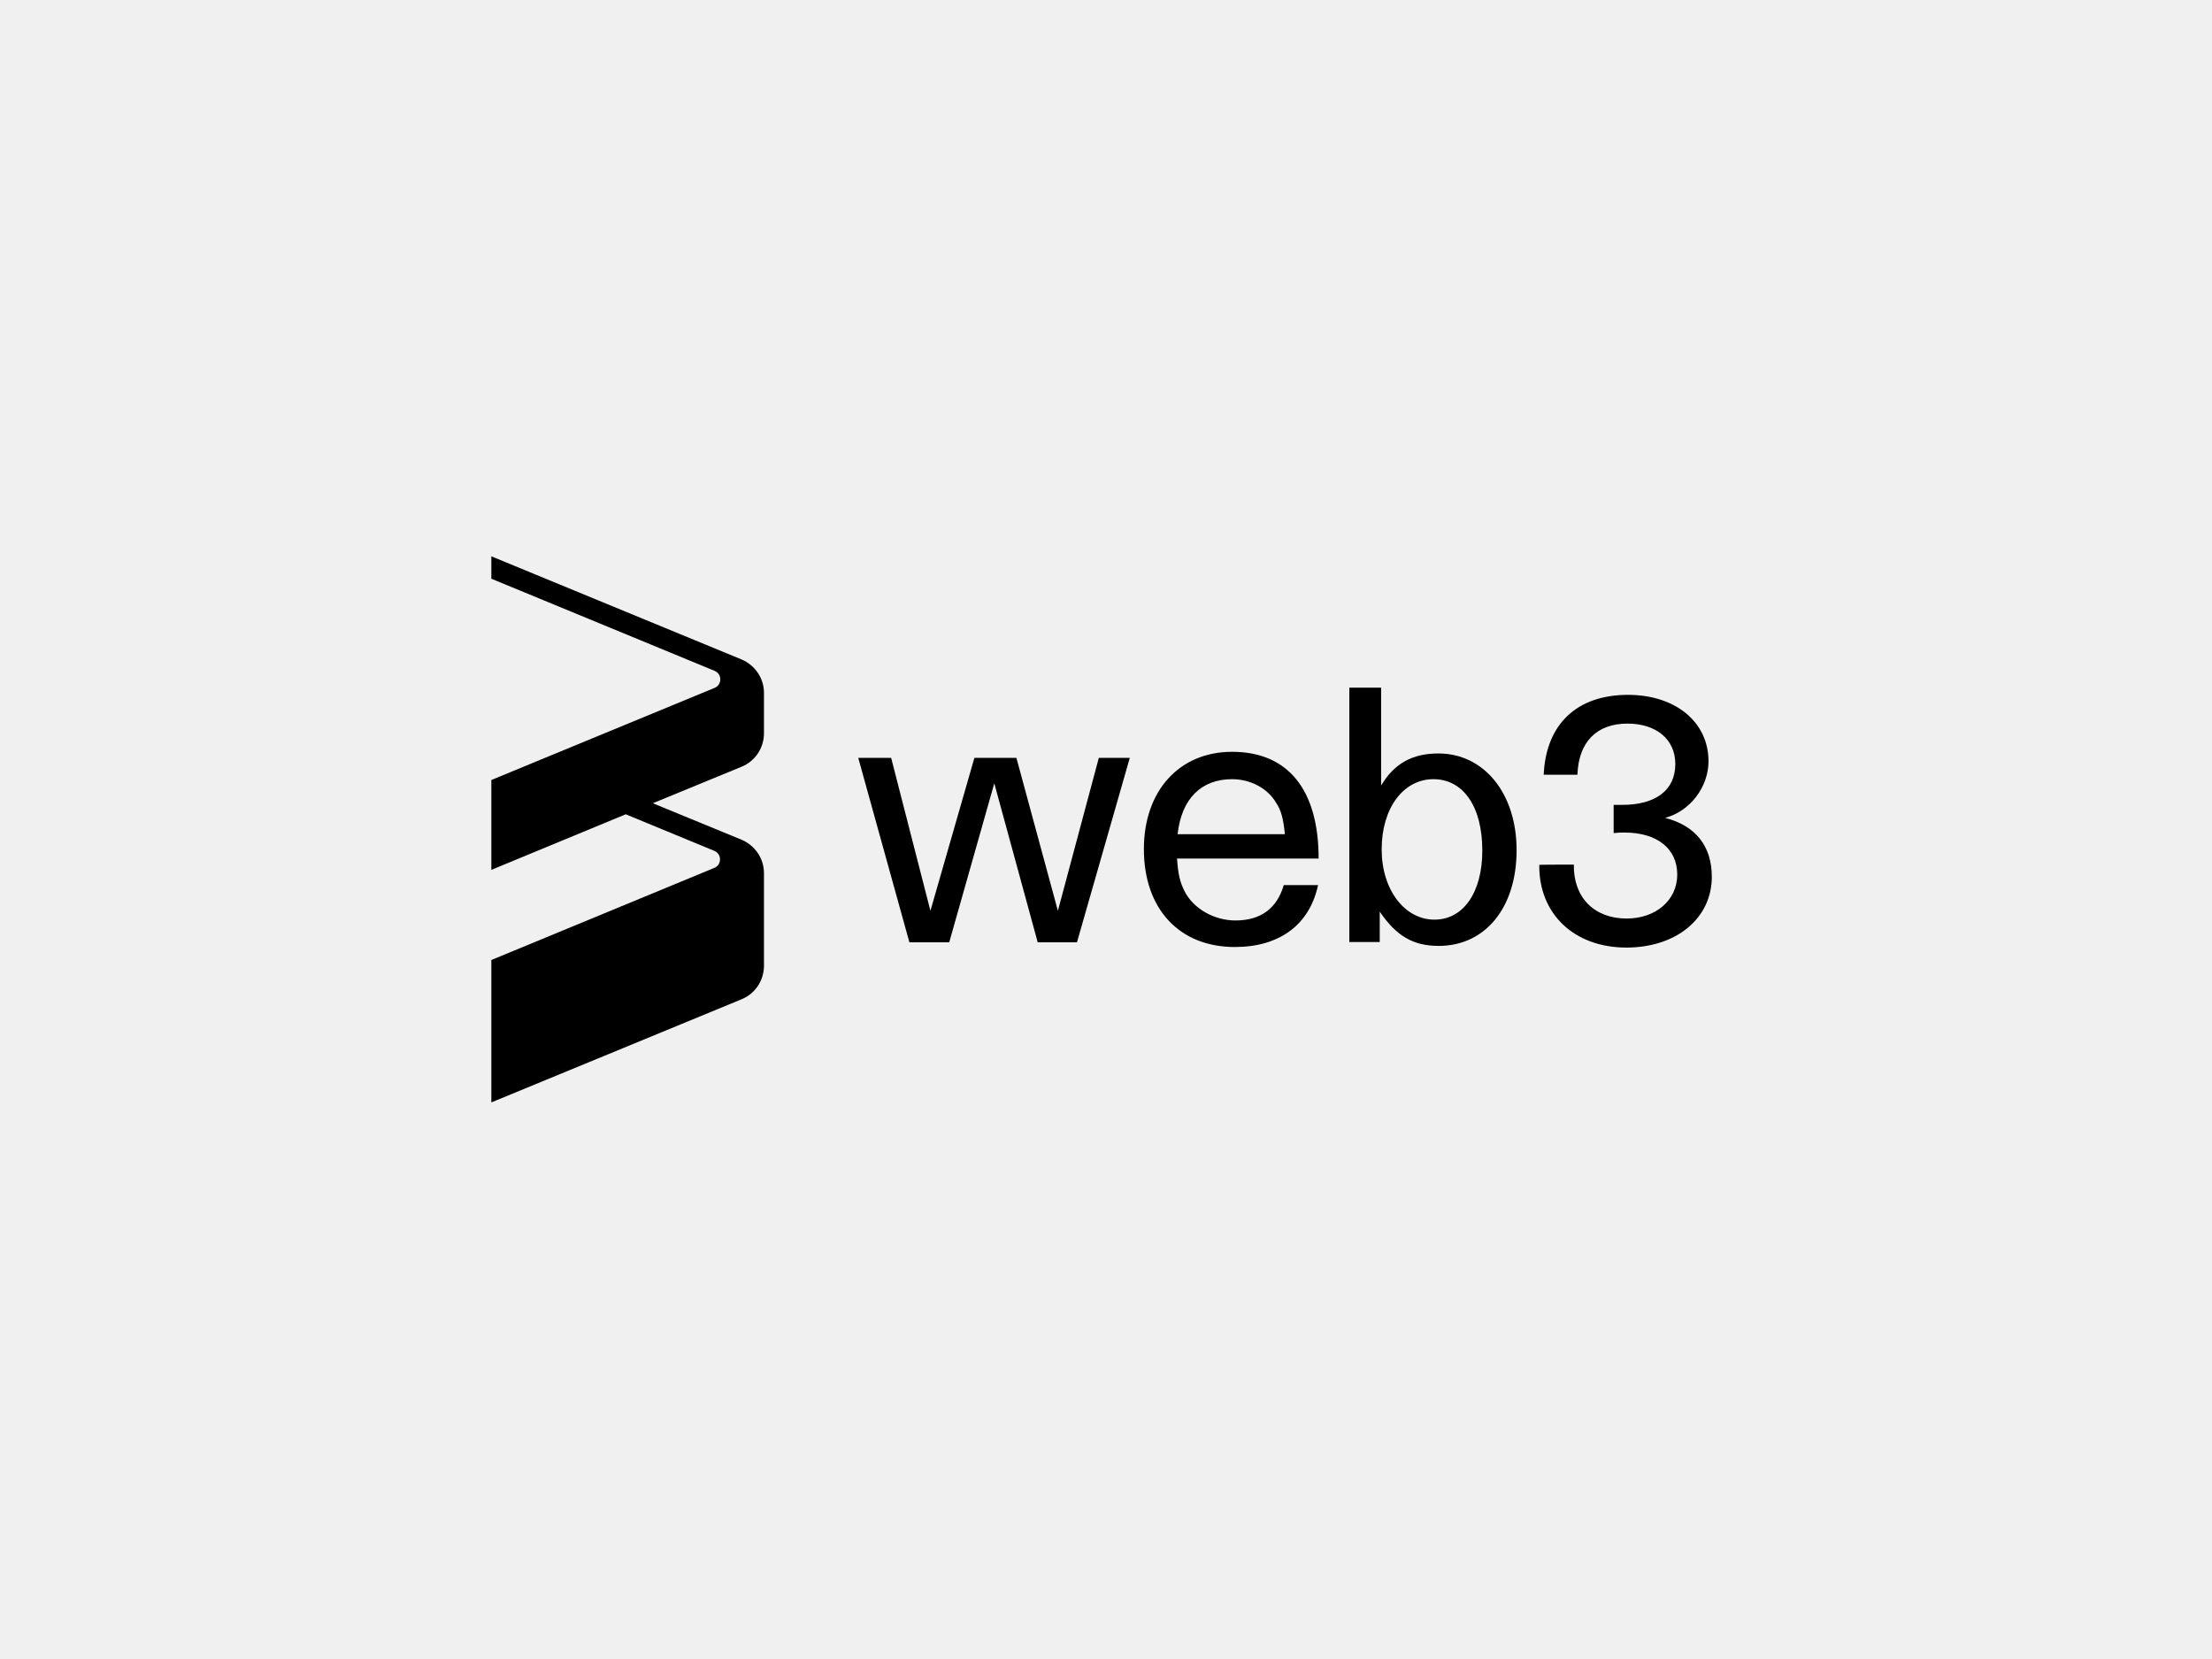
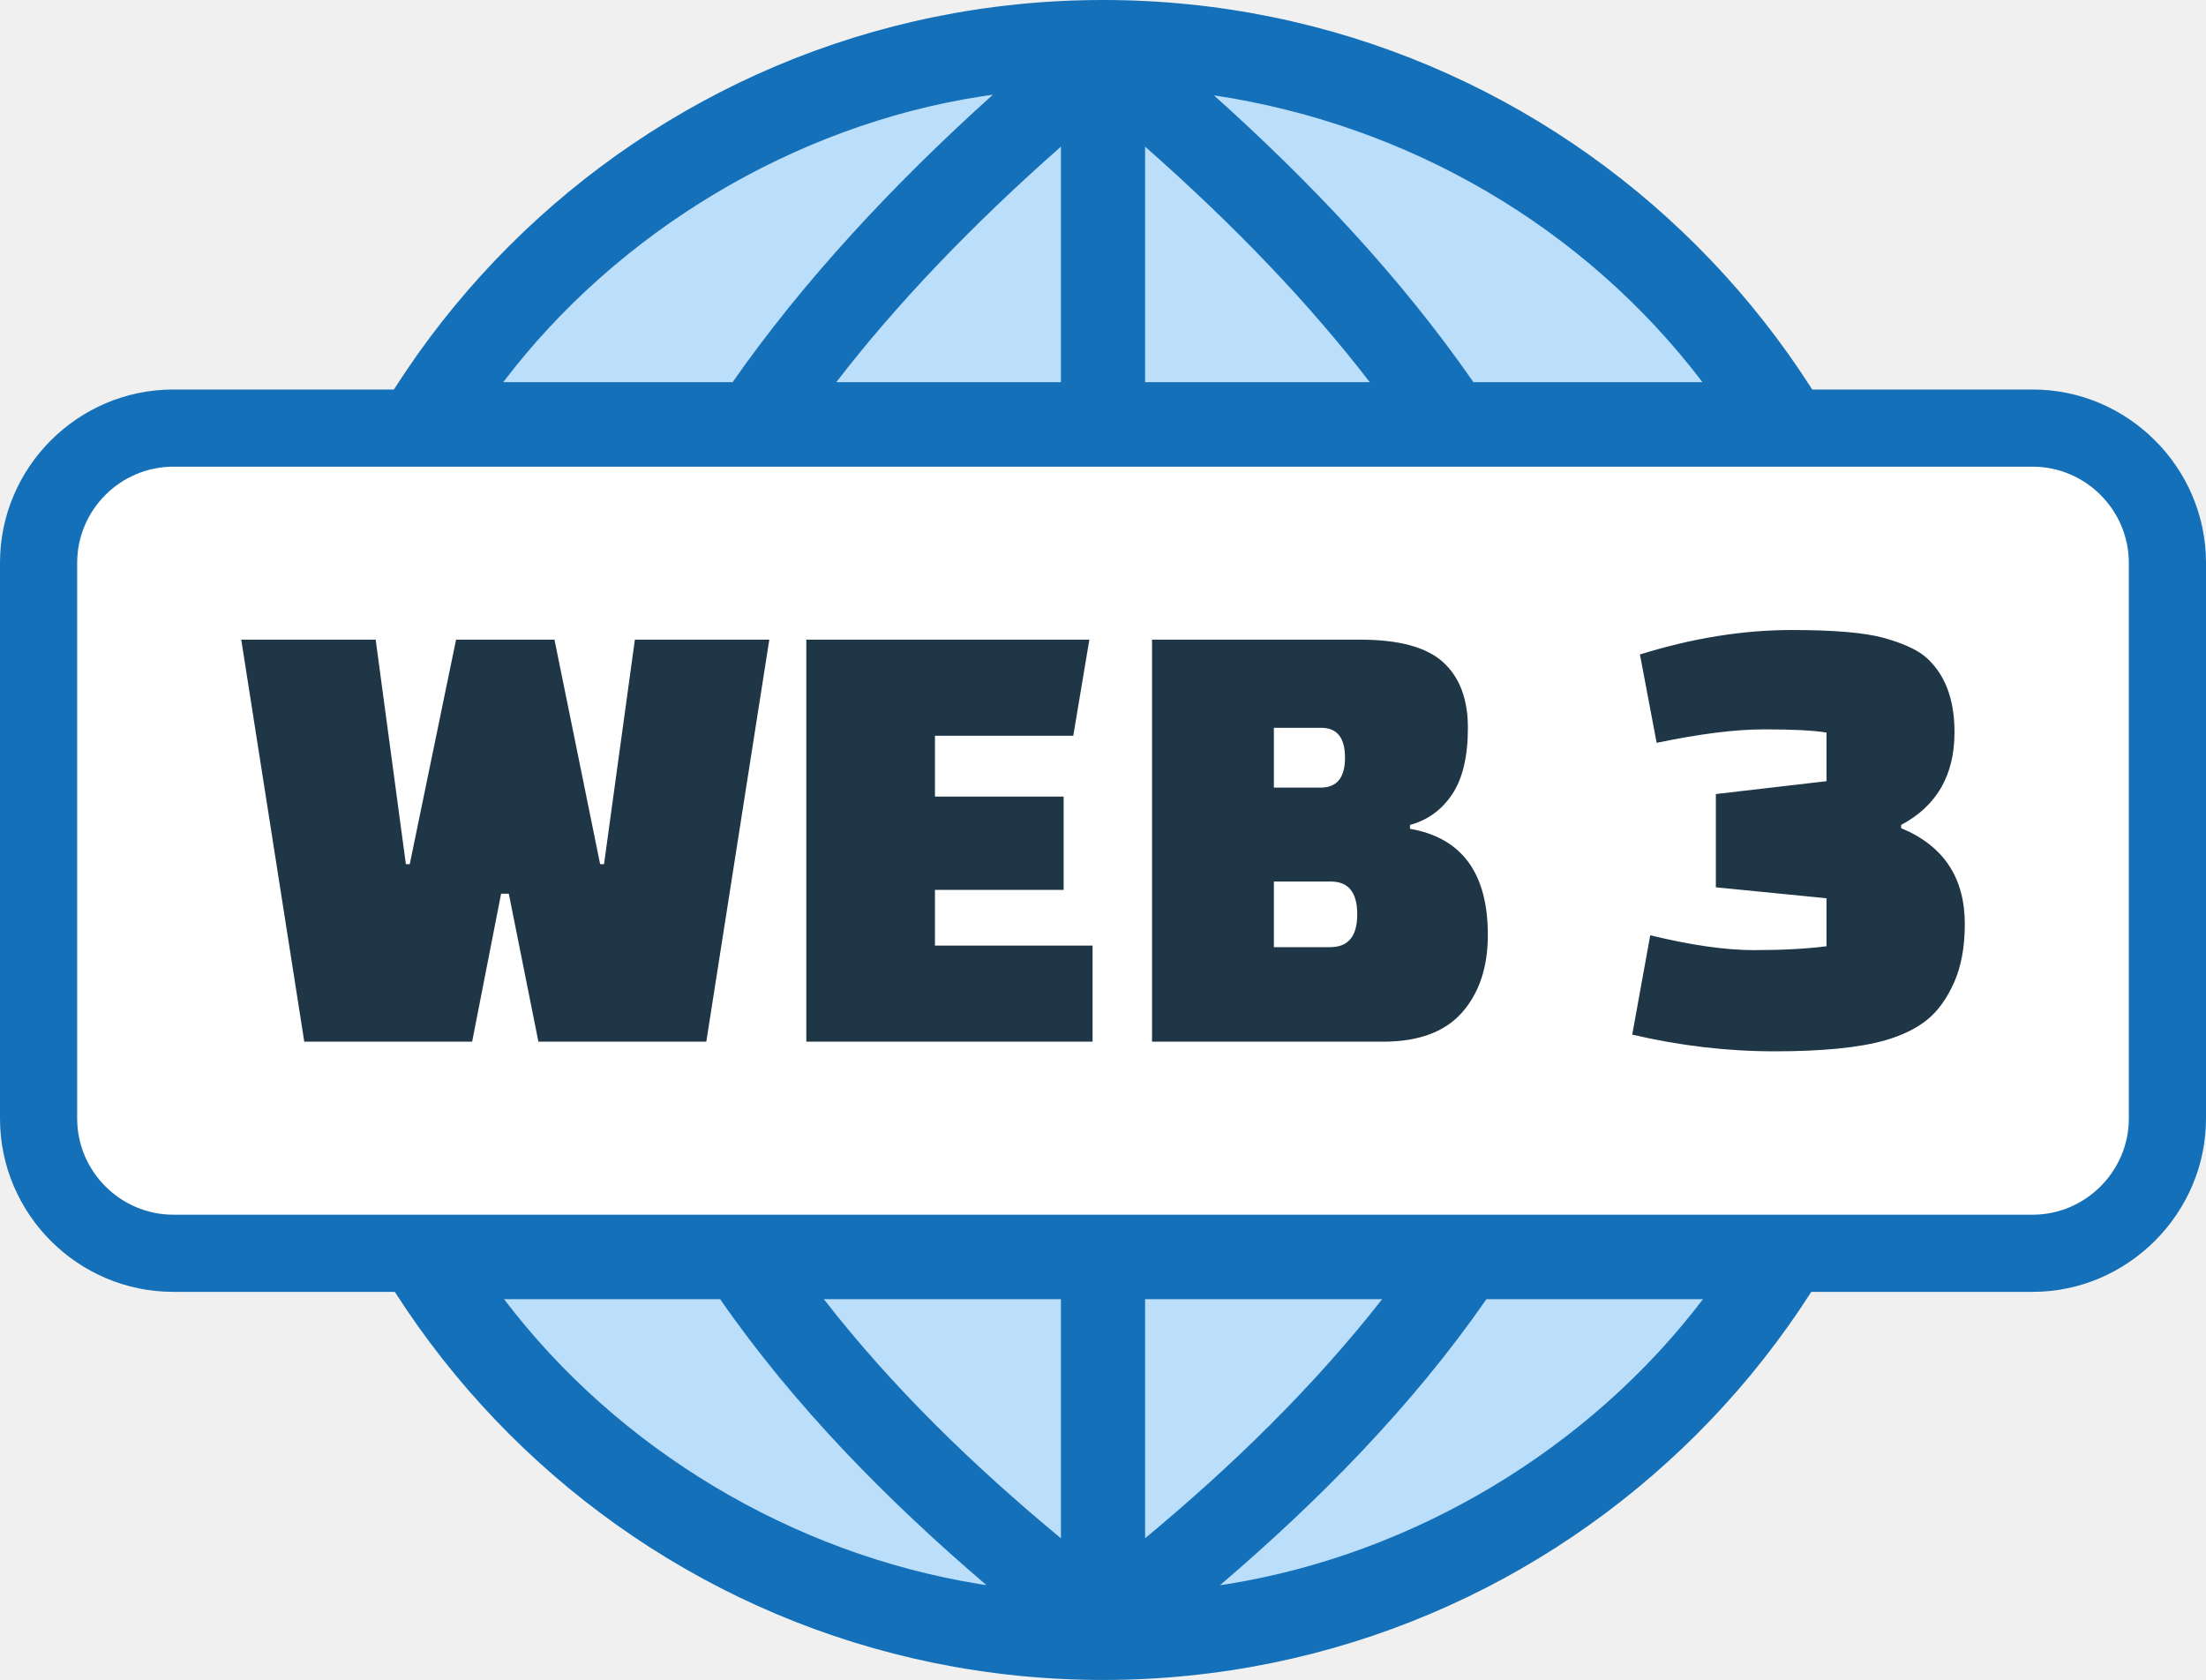
- <svg xmlns="http://www.w3.org/2000/svg" version="1.0" id="katman_1" x="0px" y="0px" viewBox="0 0 800 600" style="enable-background:new 0 0 800 600;" xml:space="preserve">
-   <path d="M276.3,265.2v-14.6c0-5.3-3.2-10-8.1-12.1l-90.5-37.3v8.1l80.7,33.3c2.8,1.1,2.8,5.1,0,6.2l-80.7,33.3v32.5l48.6-20.1  l32,13.2c2.8,1.1,2.8,5.1,0,6.2l-80.6,33.3v51.5l90.5-37.3c4.9-2,8.1-6.8,8.1-12.1v-33.5c0-5.3-3.2-10-8.1-12.1l-32.1-13.2  l32.1-13.2C273.1,275.3,276.3,270.5,276.3,265.2z" />
-   <g>
-     <path d="M322.3,274.1l14.2,55.3l15.9-55.3h15.2l15,55.3l14.8-55.3h11.2l-19.1,66.7h-14.2l-15.7-57.5l-16.3,57.5h-14.4l-18.5-66.7   H322.3z" />
-     <path d="M425.7,310.7c0.4,5.5,1,8.3,2.8,11.8c3.3,6.3,10.8,10.4,18.3,10.4c9.1,0,15-4.3,17.5-12.8h12.4   c-3.1,14.4-14,22.4-30.1,22.4c-20.1,0-32.9-13.8-32.9-35.4c0-21.1,12.8-35.2,31.9-35.2c20.3,0,31.3,13.8,31.3,38.6h-51.2V310.7z    M461.5,290.3c-3.1-5.3-9.4-8.5-15.9-8.5c-11.2,0-18.3,7.1-19.7,19.9h38.8C464.1,295.8,463.3,293,461.5,290.3z" />
-     <path d="M488.1,248.7h11.4v35.4c4.7-7.9,11.2-11.6,20.7-11.6c16.5,0,28.3,14.4,28.3,35s-11.2,34.6-28.2,34.6   c-9.3,0-15.4-3.7-21.3-12.4v11h-11V248.7z M499.7,307.2c0,14.6,8.3,25.4,19.1,25.4c10.4,0,17.3-9.8,17.3-25   c0-15.9-6.9-25.8-17.7-25.8C507.6,281.8,499.7,292.2,499.7,307.2z" />
-     <path d="M569.2,312.7c-0.2,11.8,7.3,19.5,19.1,19.5c10.6,0,18.3-6.7,18.3-15.9c0-9.4-7.3-15.2-19.1-15.2c-1.2,0-2.2,0-3.9,0.2   v-10.2c1.4,0,2.2,0,3,0c12.2,0,19.3-5.3,19.3-14.8c0-8.9-6.9-14.6-17.3-14.6c-11.2,0-17.7,6.7-18.1,18.5h-12.2   c0.8-18.3,12-28.9,30.5-28.9c17.1,0,29.1,9.8,29.1,24c0,9.4-6.7,18.1-15.7,20.5c11,2.8,16.9,10.2,16.9,21.3   c0,15-12.8,25.6-30.9,25.6c-18.9,0-31.7-12.2-31.5-29.9C556.6,312.7,569.2,312.7,569.2,312.7z" />
-   </g>
+ <svg xmlns="http://www.w3.org/2000/svg" shape-rendering="geometricPrecision" text-rendering="geometricPrecision" image-rendering="optimizeQuality" fill-rule="evenodd" clip-rule="evenodd" viewBox="0 0 512 389.93">
+   <path fill="#1470B8" d="M256.02 0c107.67 0 194.96 87.29 194.96 194.97 0 107.67-87.29 194.96-194.96 194.96-107.68 0-194.97-87.29-194.97-194.96C61.05 87.29 148.34 0 256.02 0z" />
+   <path fill="#BBDEFB" fill-rule="nonzero" d="M246.24 88.71V34.03c-10.48 9.24-20.07 18.43-28.79 27.58-8.63 9.06-16.42 18.09-23.36 27.1h52.15zm149.01 212.84h-50.26c-17.23 24.83-38.92 46.81-61.85 66.4l1.98-.31c43.07-7 83.74-31.34 110.13-66.09zm-166.29 66.38c-22.91-19.57-44.62-41.57-61.82-66.38h-50.15c26.52 34.92 66.88 59.02 110.11 66.08l1.86.3zM116.79 88.71h53.24c8.01-11.46 17.27-22.96 27.79-34.49 9.77-10.71 20.64-21.46 32.62-32.24l-2.83.42c-43.25 6.73-84.3 31.35-110.82 66.31zm164.96-66.58c22.23 19.94 43.18 42.01 60.23 66.58h53.16c-27.54-36.22-68.52-59.84-113.39-66.58zm-15.98 11.9v54.68h52.15c-6.94-9.01-14.72-18.04-23.35-27.1-8.72-9.15-18.32-18.34-28.8-27.58zm0 267.52v55.49c19.99-16.6 38.98-35 55.02-55.49h-55.02zm-19.53 55.5v-55.5h-55.03c15.96 20.54 35.01 38.95 55.03 55.5z" />
+   <path fill="#1470B8" fill-rule="nonzero" d="M40.22 90.41h431.56c22.09 0 40.22 18.13 40.22 40.22v129c0 22.03-18.19 40.22-40.22 40.22H40.22C18.09 299.85 0 281.76 0 259.63v-129c0-22.15 18.07-40.22 40.22-40.22z" />
+   <path fill="#fff" d="M40.22 108.32h431.56c12.27 0 22.31 10.08 22.31 22.31v129c0 12.23-10.08 22.31-22.31 22.31H40.22c-12.23 0-22.31-10.04-22.31-22.31v-129c0-12.27 10.05-22.31 22.31-22.31z" />
+   <path fill="#1F3647" fill-rule="nonzero" d="M147.35 148.47h31.2l-14.62 93.31h-38.97l-6.87-34.34h-1.79l-6.72 34.34H70.62l-14.63-93.31h31.2l7.01 52.11h.9l10.75-52.11h22.84l10.6 52.11h.9l7.16-52.11zm99.51 58.08H217v12.93h36.58v22.3h-66.44v-93.31h65.69l-3.73 22.31H217v14.12h29.86v21.65zm20.52 35.23v-93.31h48.38c8.95 0 15.35 1.75 19.18 5.23 3.83 3.48 5.75 8.56 5.75 15.23s-1.22 11.81-3.66 15.45c-2.44 3.63-5.7 5.99-9.78 7.09v.9c12.04 2.09 18.07 10.3 18.07 24.63 0 7.47-1.99 13.46-5.97 17.99-3.99 4.53-10.11 6.79-18.37 6.79h-53.6zm41.51-37.17h-13.23v15.23h13.08c4.18 0 6.27-2.54 6.27-7.62 0-5.07-2.05-7.61-6.12-7.61zm-2.24-35.68h-10.99v13.88h10.84c3.78 0 5.67-2.31 5.67-6.94 0-4.63-1.84-6.94-5.52-6.94zm117.27 12.39v-11.29c-2.99-.5-7.82-.74-14.48-.74-6.67 0-14.98 1.04-24.94 3.13l-3.88-20.51c12.14-3.79 23.89-5.68 35.24-5.68 9.75 0 16.82.6 21.2 1.79 4.38 1.2 7.61 2.64 9.7 4.33 4.58 3.89 6.87 9.76 6.87 17.62 0 9.95-4.13 17.12-12.39 21.5v.75c9.85 4.08 14.78 11.49 14.78 22.24 0 5.28-.82 9.78-2.46 13.51-1.65 3.73-3.71 6.62-6.2 8.66s-5.77 3.66-9.86 4.85c-6.07 1.7-14.6 2.54-25.6 2.54-11 0-22.02-1.29-33.07-3.88l4.18-23.05c9.46 2.29 17.47 3.44 24.04 3.44s12.19-.3 16.87-.9v-11.14l-25.68-2.54V184.3l25.68-2.98z" />
</svg>
